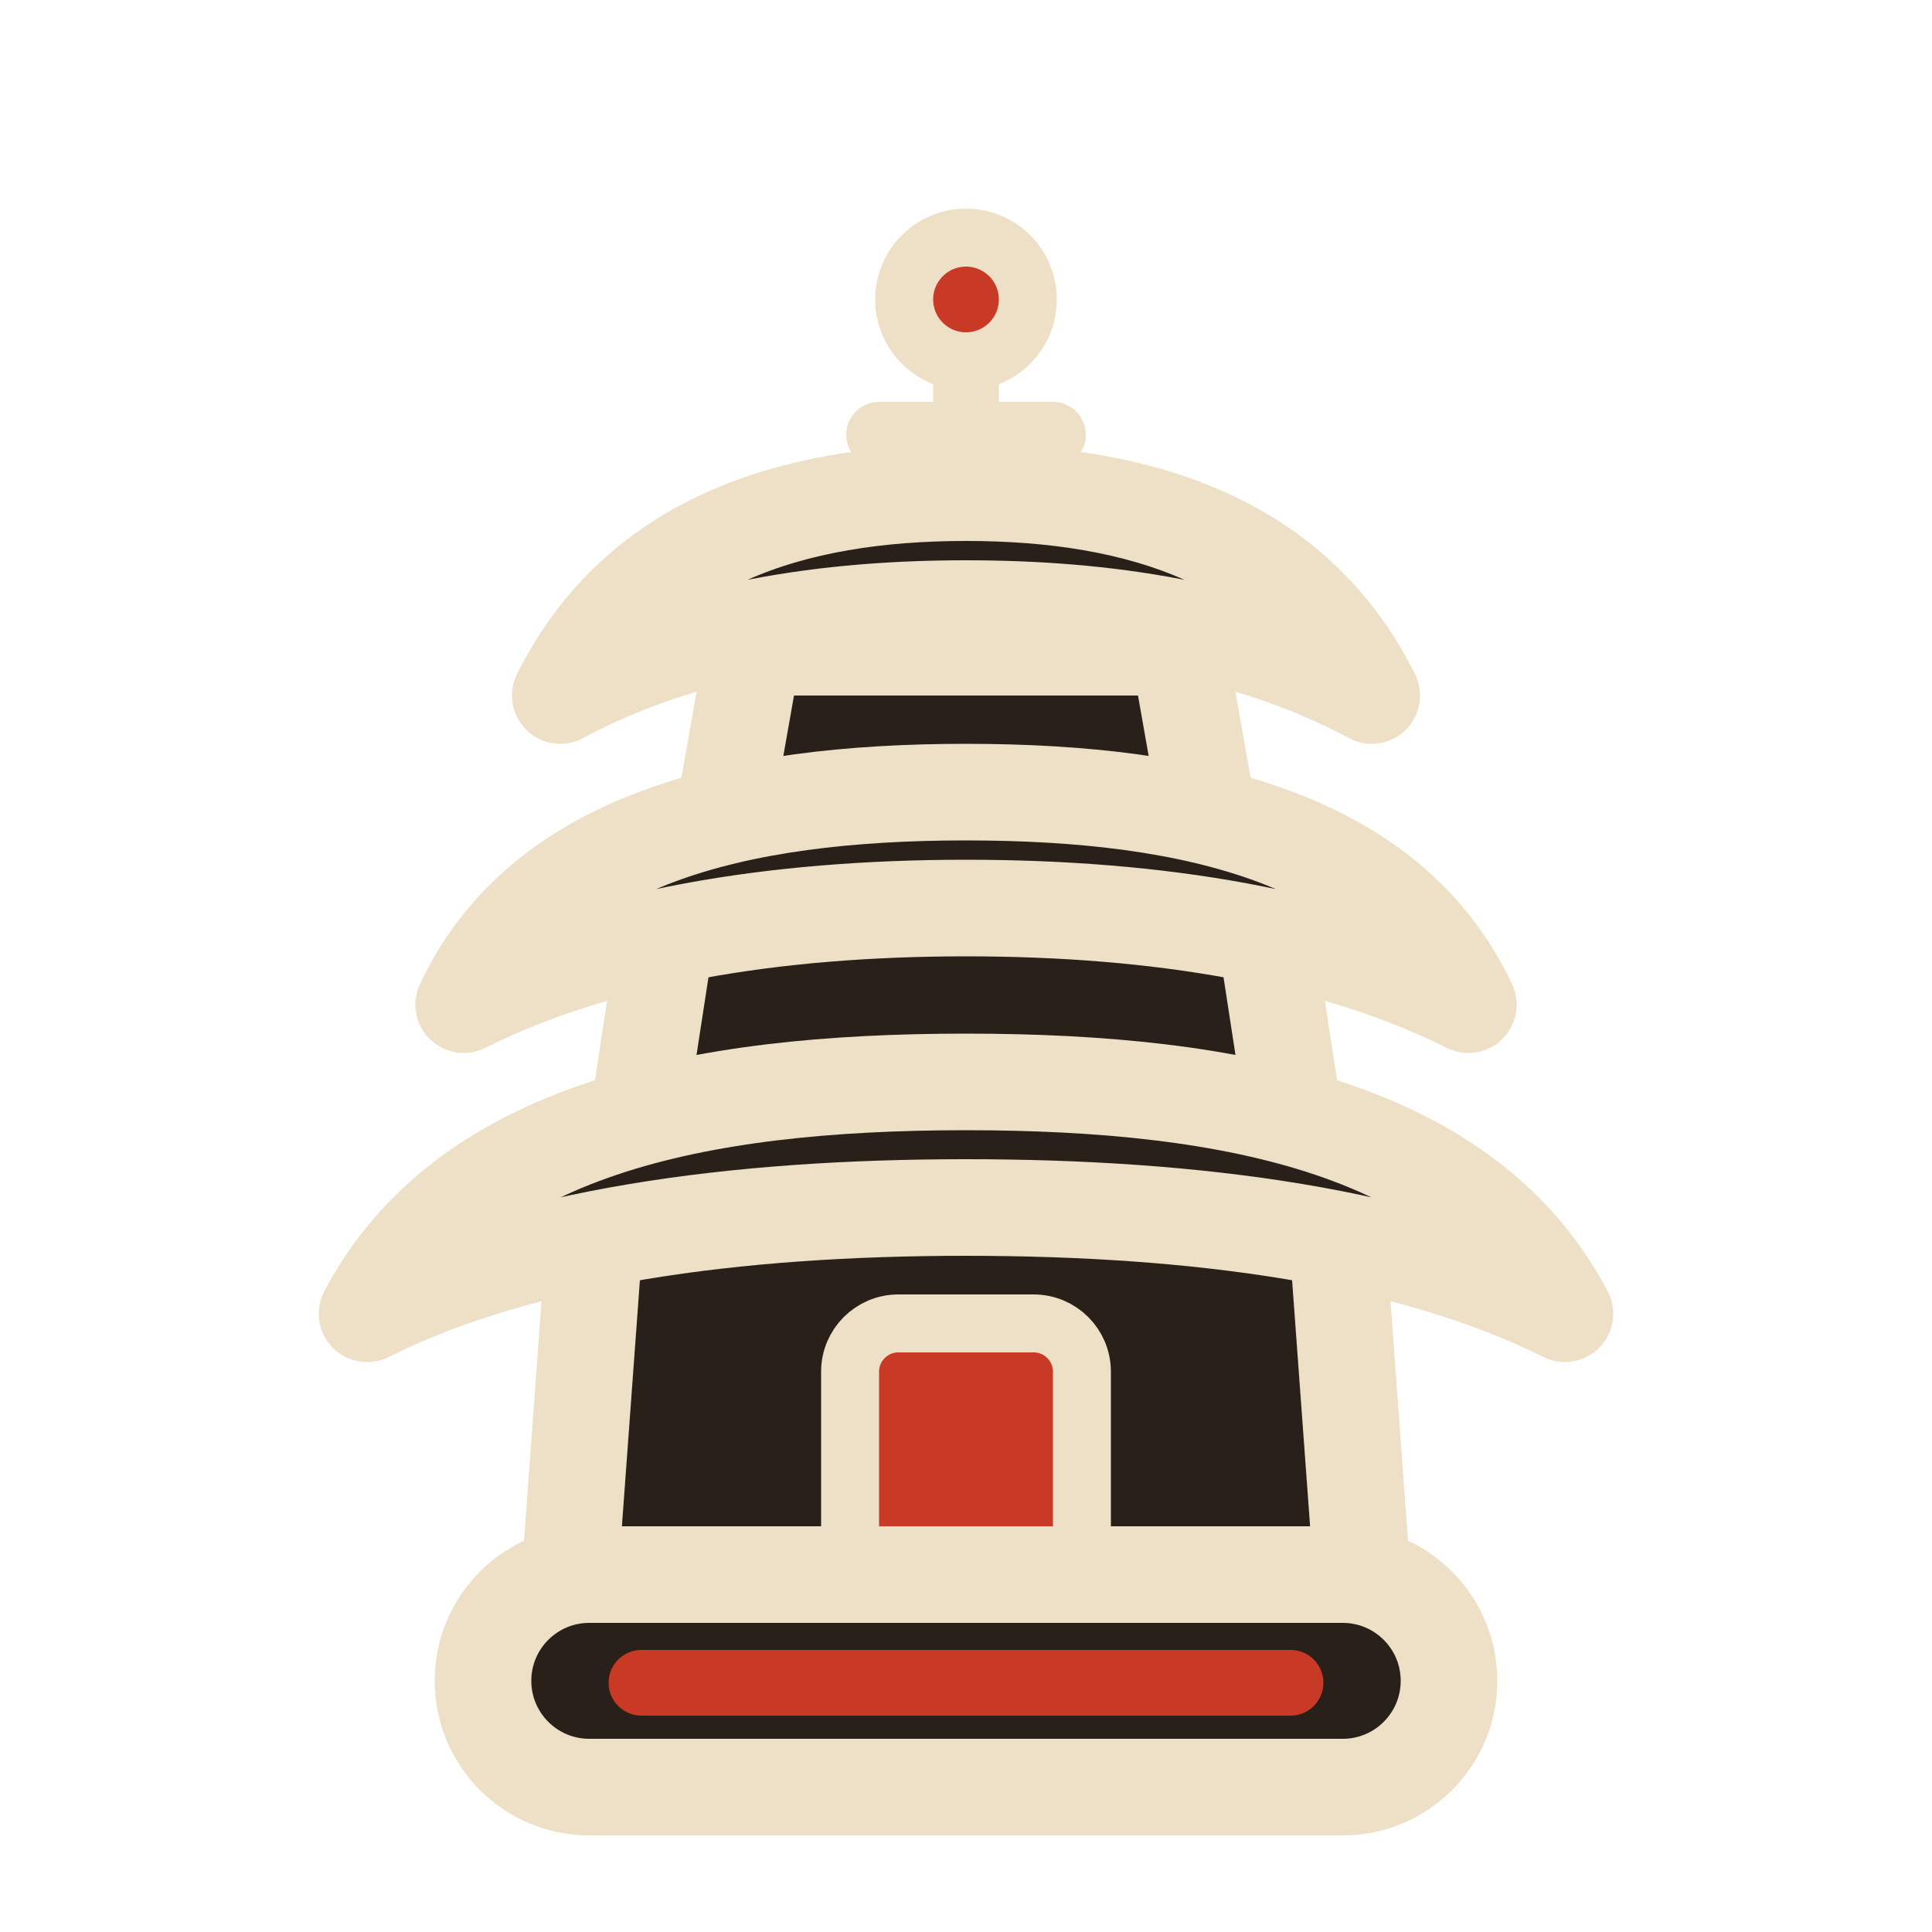
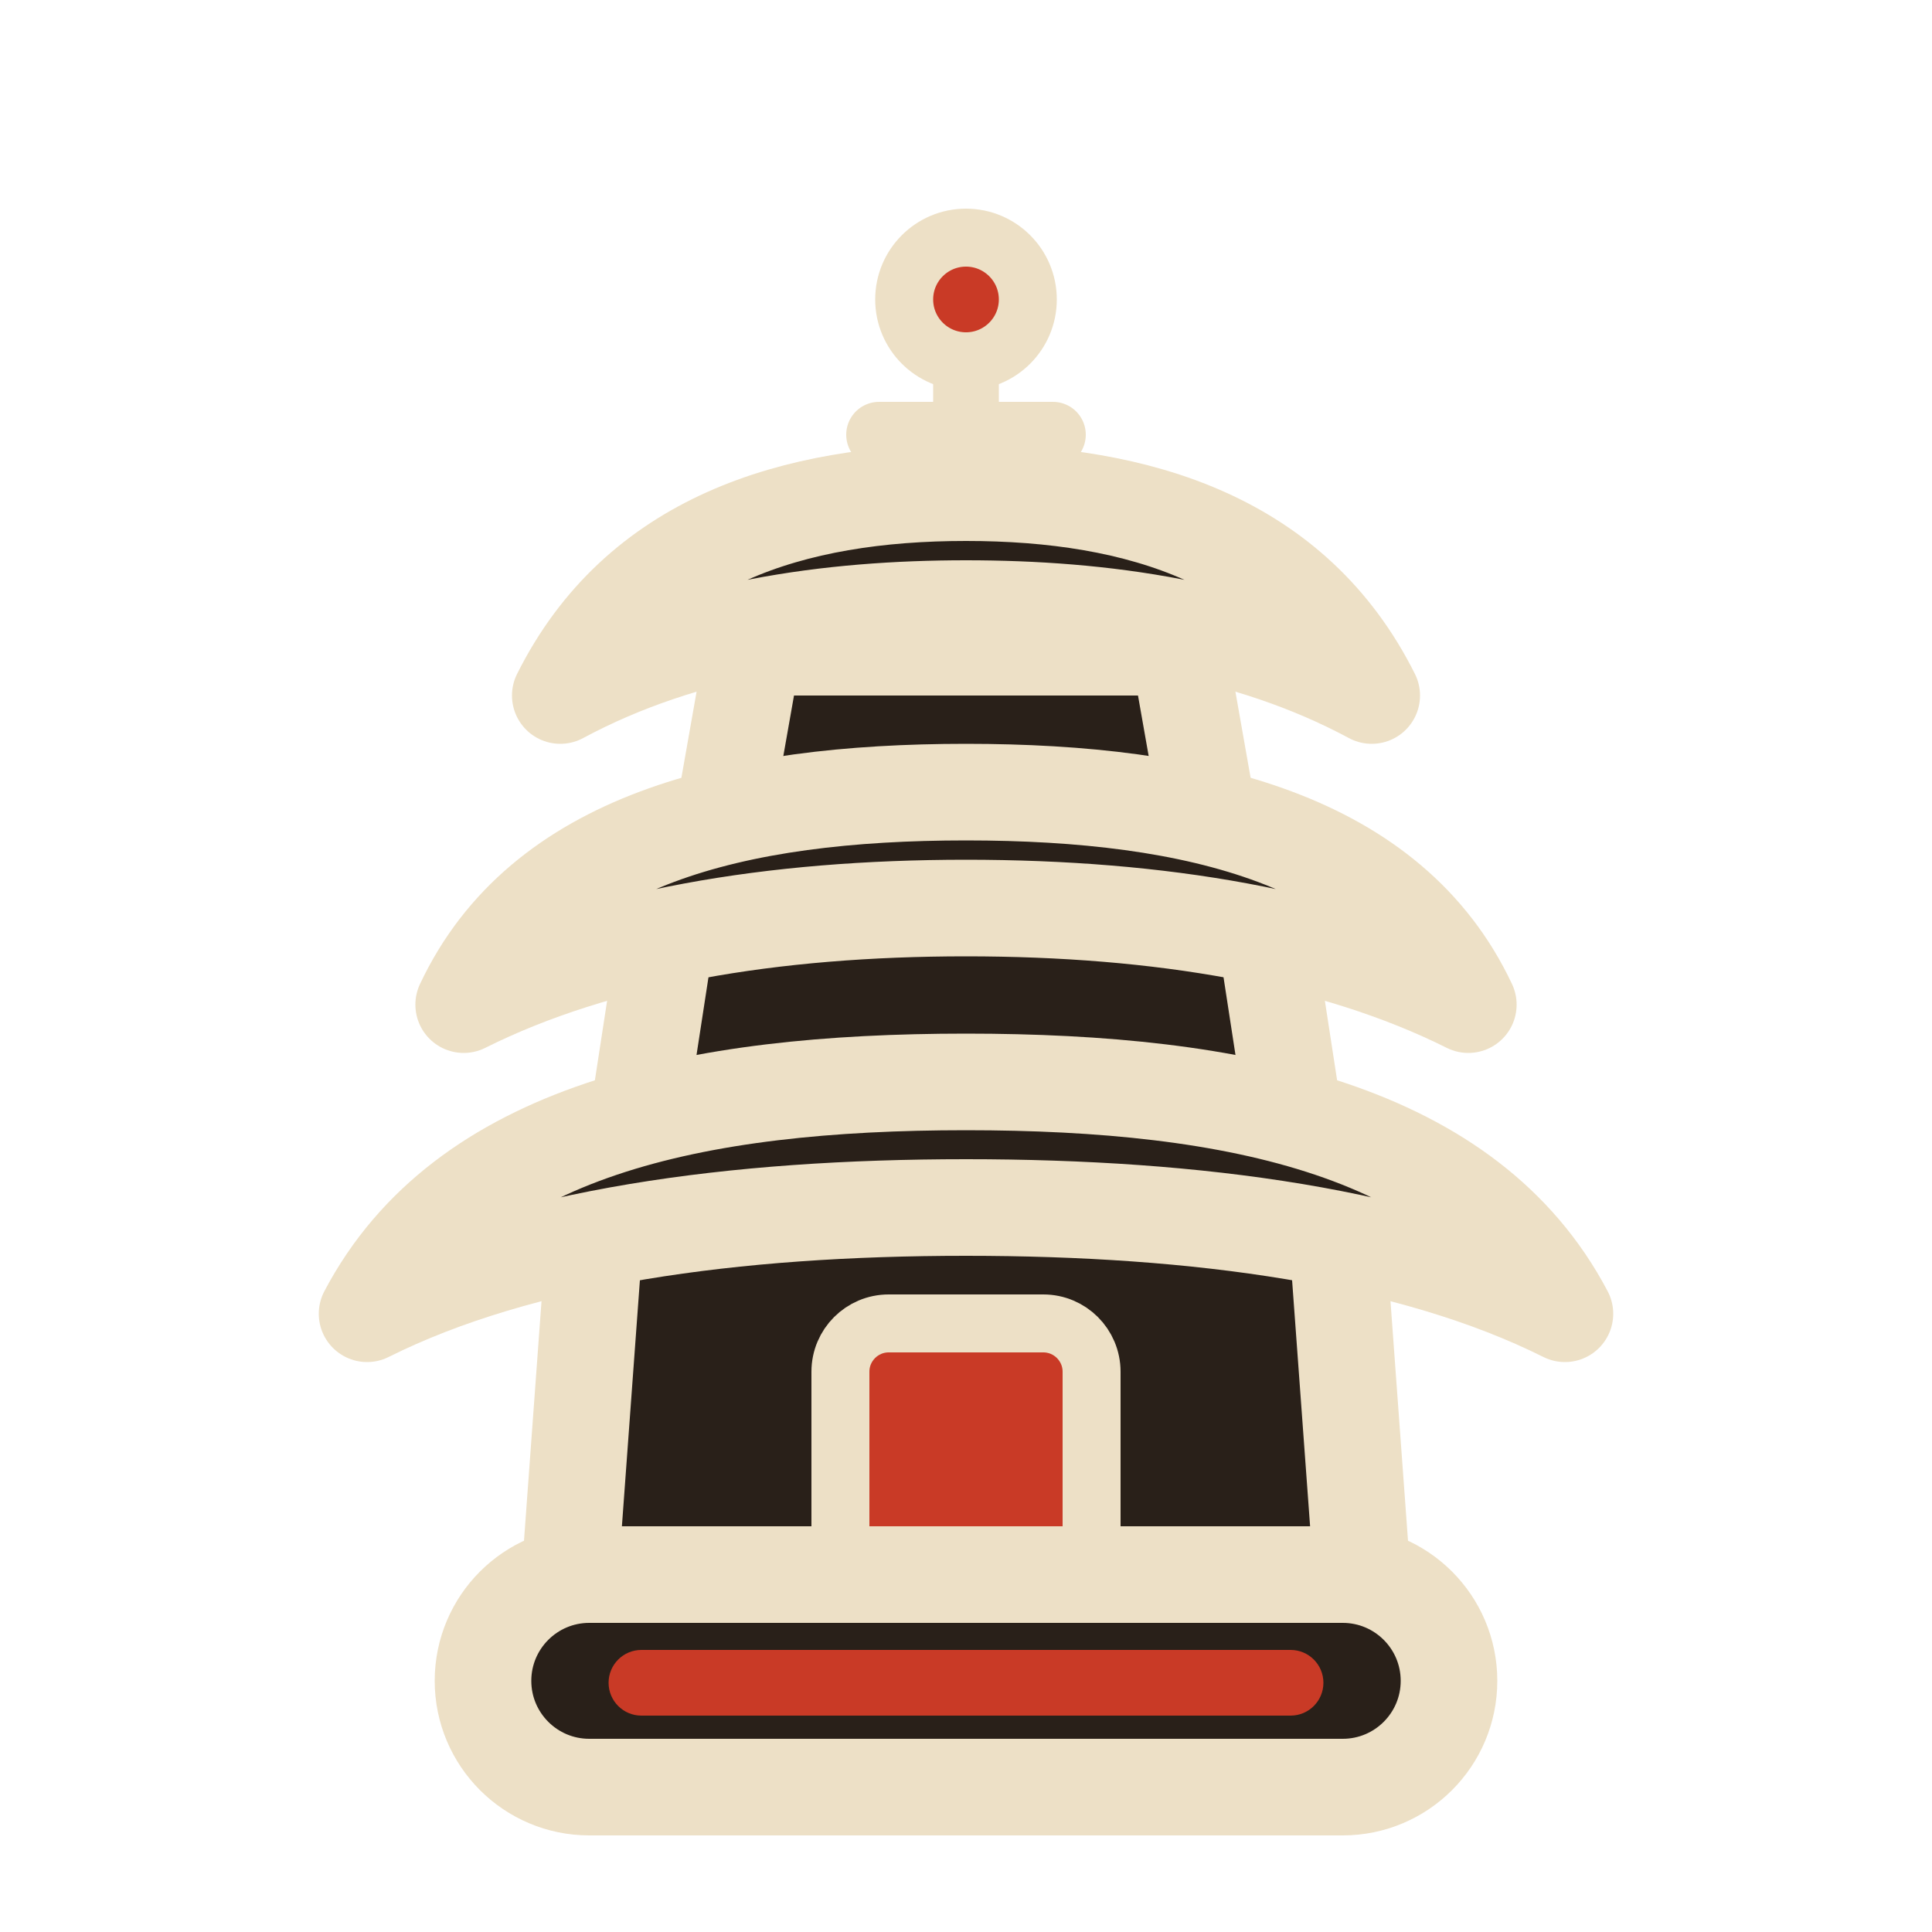
<svg xmlns="http://www.w3.org/2000/svg" viewBox="0 0 100 100">
  <g stroke-linecap="round" stroke-linejoin="round">
    <path d="M31,61 L69,61 L70.5,81.5 L29.5,81.5 Z" fill="#292019" stroke="#ede0c6" stroke-width="5" />
-     <rect x="44" y="68.5" width="12" height="13" rx="2.5" fill="#c93a26" stroke="#ede0c6" stroke-width="3" />
+     <rect x="43.5" y="68.5" width="13" height="13" rx="2.5" fill="#c93a26" stroke="#ede0c6" stroke-width="3" />
    <path d="M35,45 L65,45 L67,58 L33,58 Z" fill="#292019" stroke="#ede0c6" stroke-width="5" />
    <path d="M19,68 C24,58.5 36,56 50,56 C64,56 76,58.5 81,68 C73,64 62,62.5 50,62.5 C38,62.5 27,64 19,68 Z" fill="#292019" stroke="#ede0c6" stroke-width="5" />
    <path d="M39,33.5 L61,33.5 L62.5,42 L37.5,42 Z" fill="#292019" stroke="#ede0c6" stroke-width="5" />
    <path d="M24,52 C28,43.5 38,41 50,41 C62,41 72,43.5 76,52 C69,48.5 60,47 50,47 C40,47 31,48.5 24,52 Z" fill="#292019" stroke="#ede0c6" stroke-width="5" />
    <path d="M50,26 L50,18 M45.5,22.5 L54.5,22.5" fill="none" stroke="#ede0c6" stroke-width="3.4" />
    <circle cx="50" cy="15.5" r="3.2" fill="#c93a26" stroke="#ede0c6" stroke-width="3" />
    <path d="M29,36 C33,28 41,25.5 50,25.5 C59,25.5 67,28 71,36 C64.5,32.5 57,31.5 50,31.5 C43,31.5 35.5,32.5 29,36 Z" fill="#292019" stroke="#ede0c6" stroke-width="5" />
    <rect x="25" y="81.5" width="50" height="11" rx="5.5" fill="#292019" stroke="#ede0c6" stroke-width="5" />
    <rect x="31.5" y="85.4" width="37" height="3.4" rx="1.7" fill="#c93a26" stroke="none" />
  </g>
</svg>
